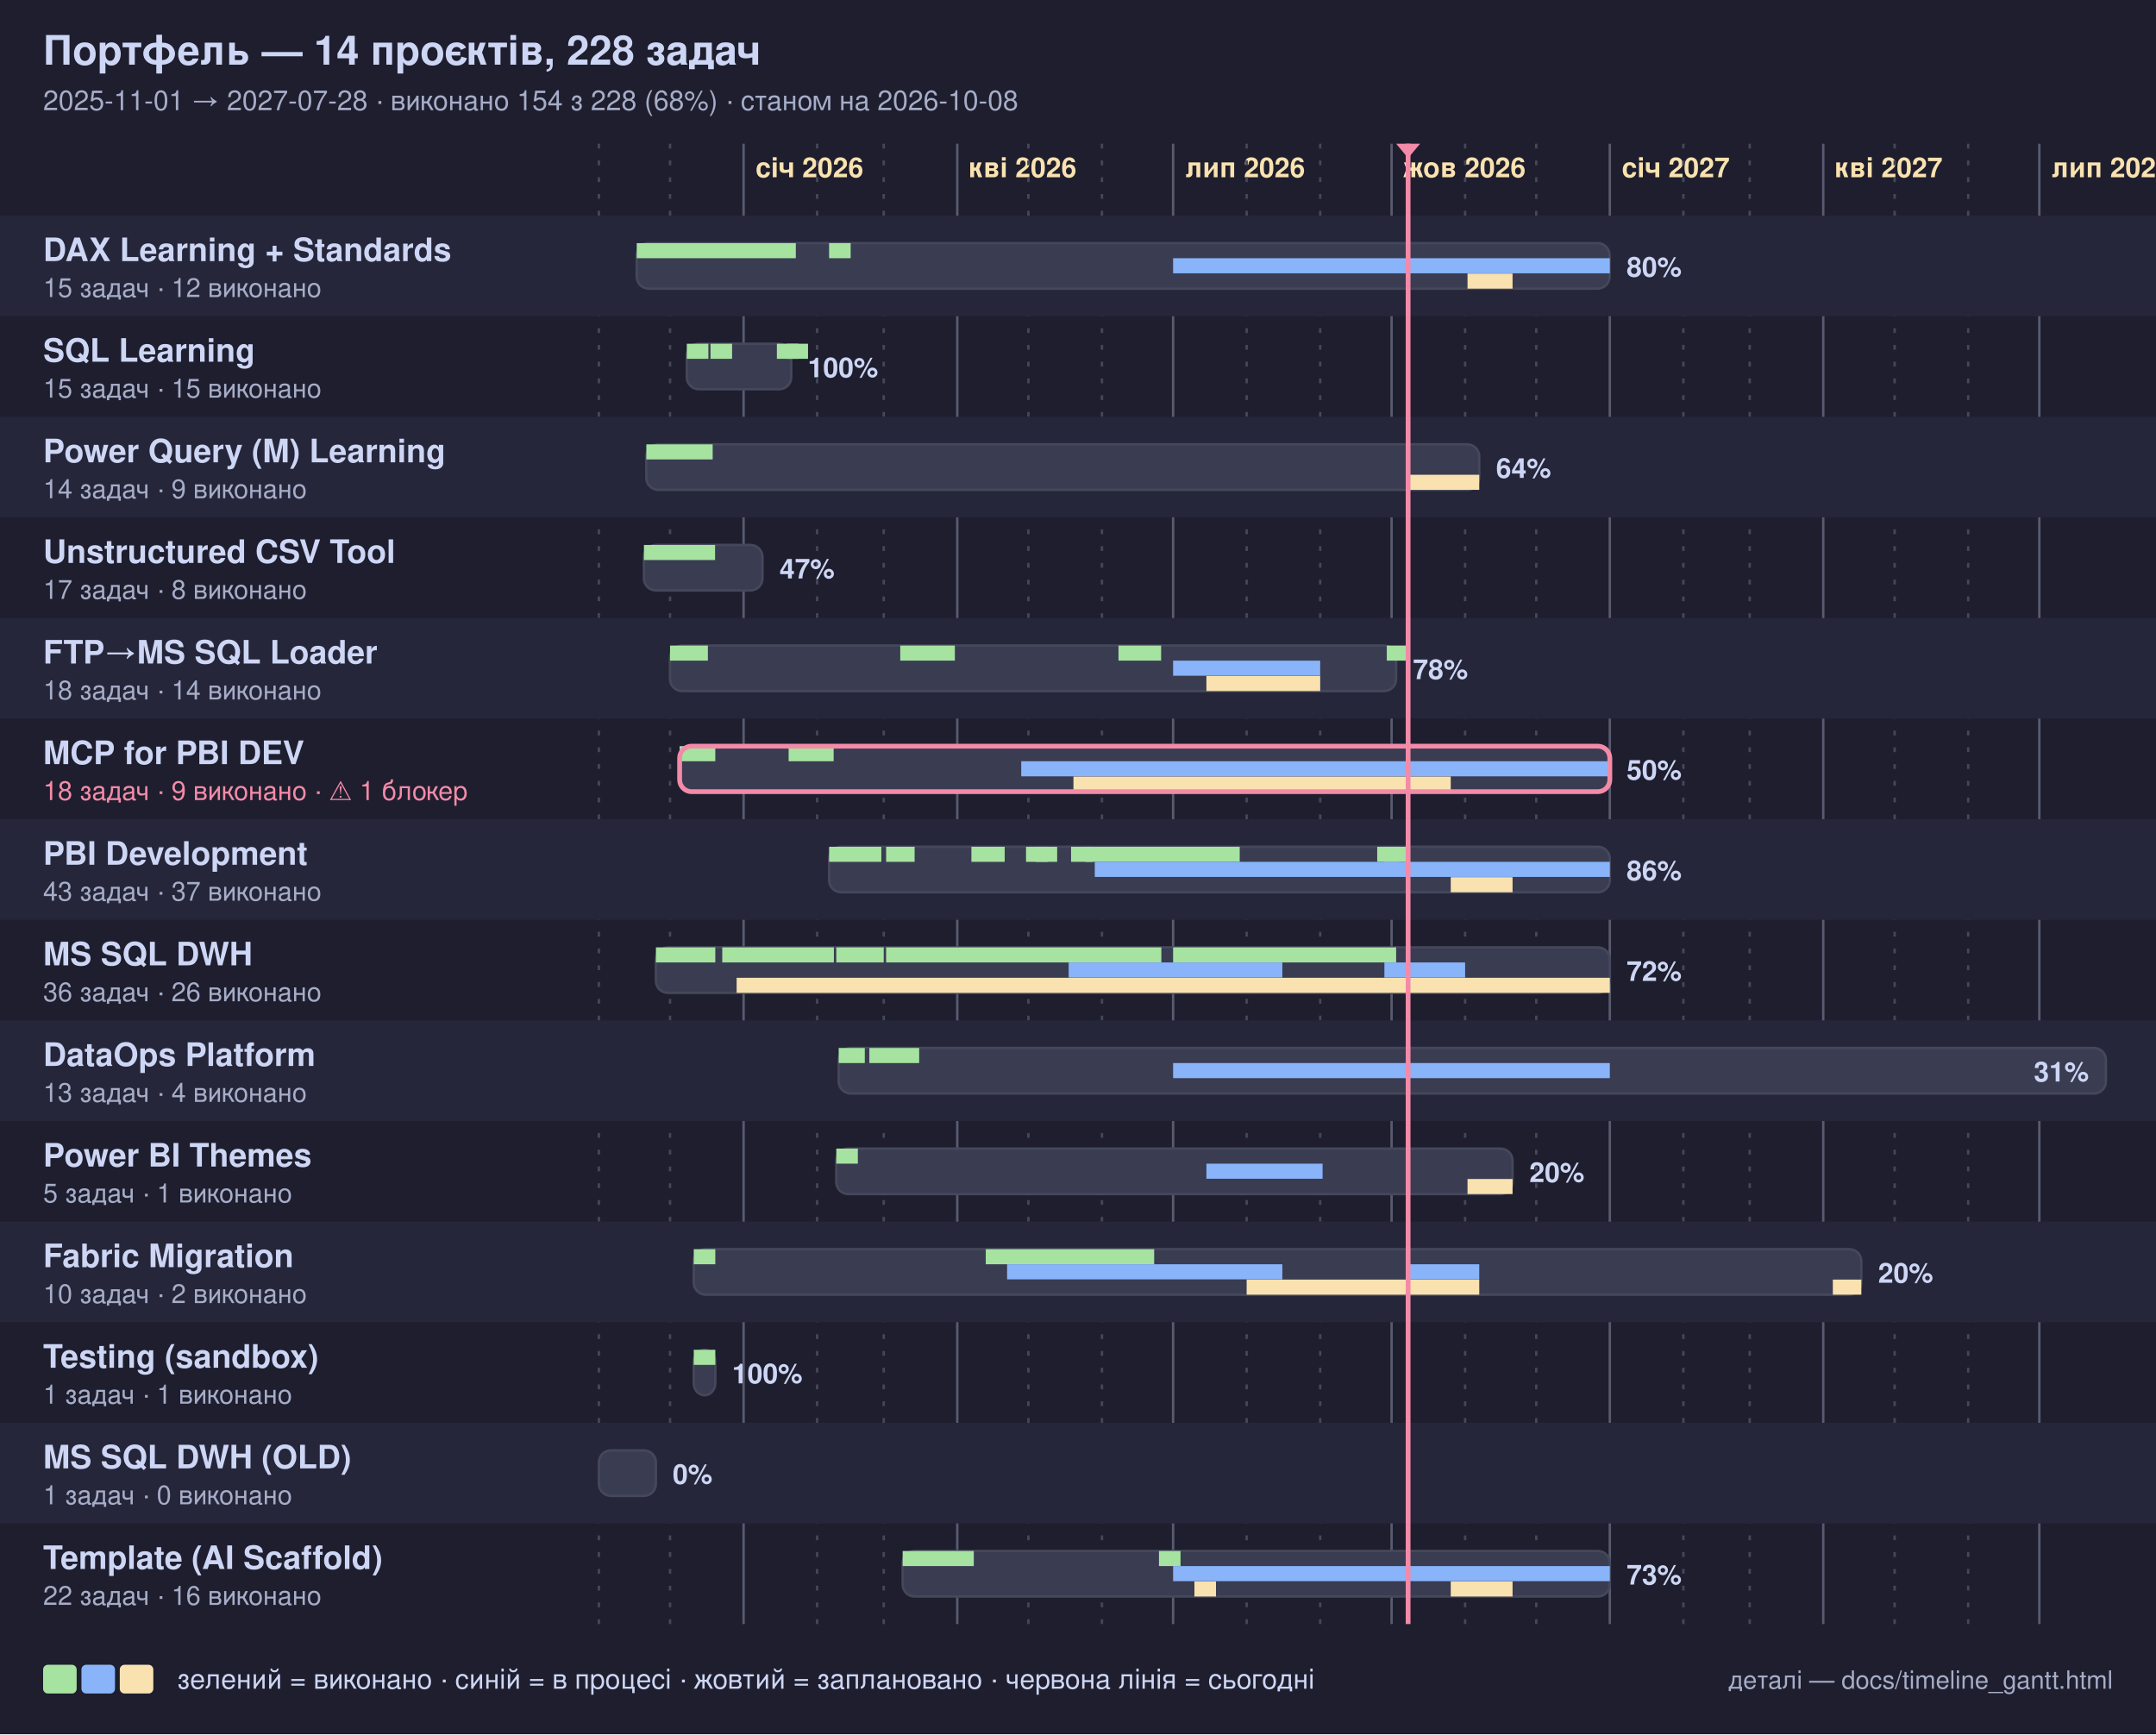
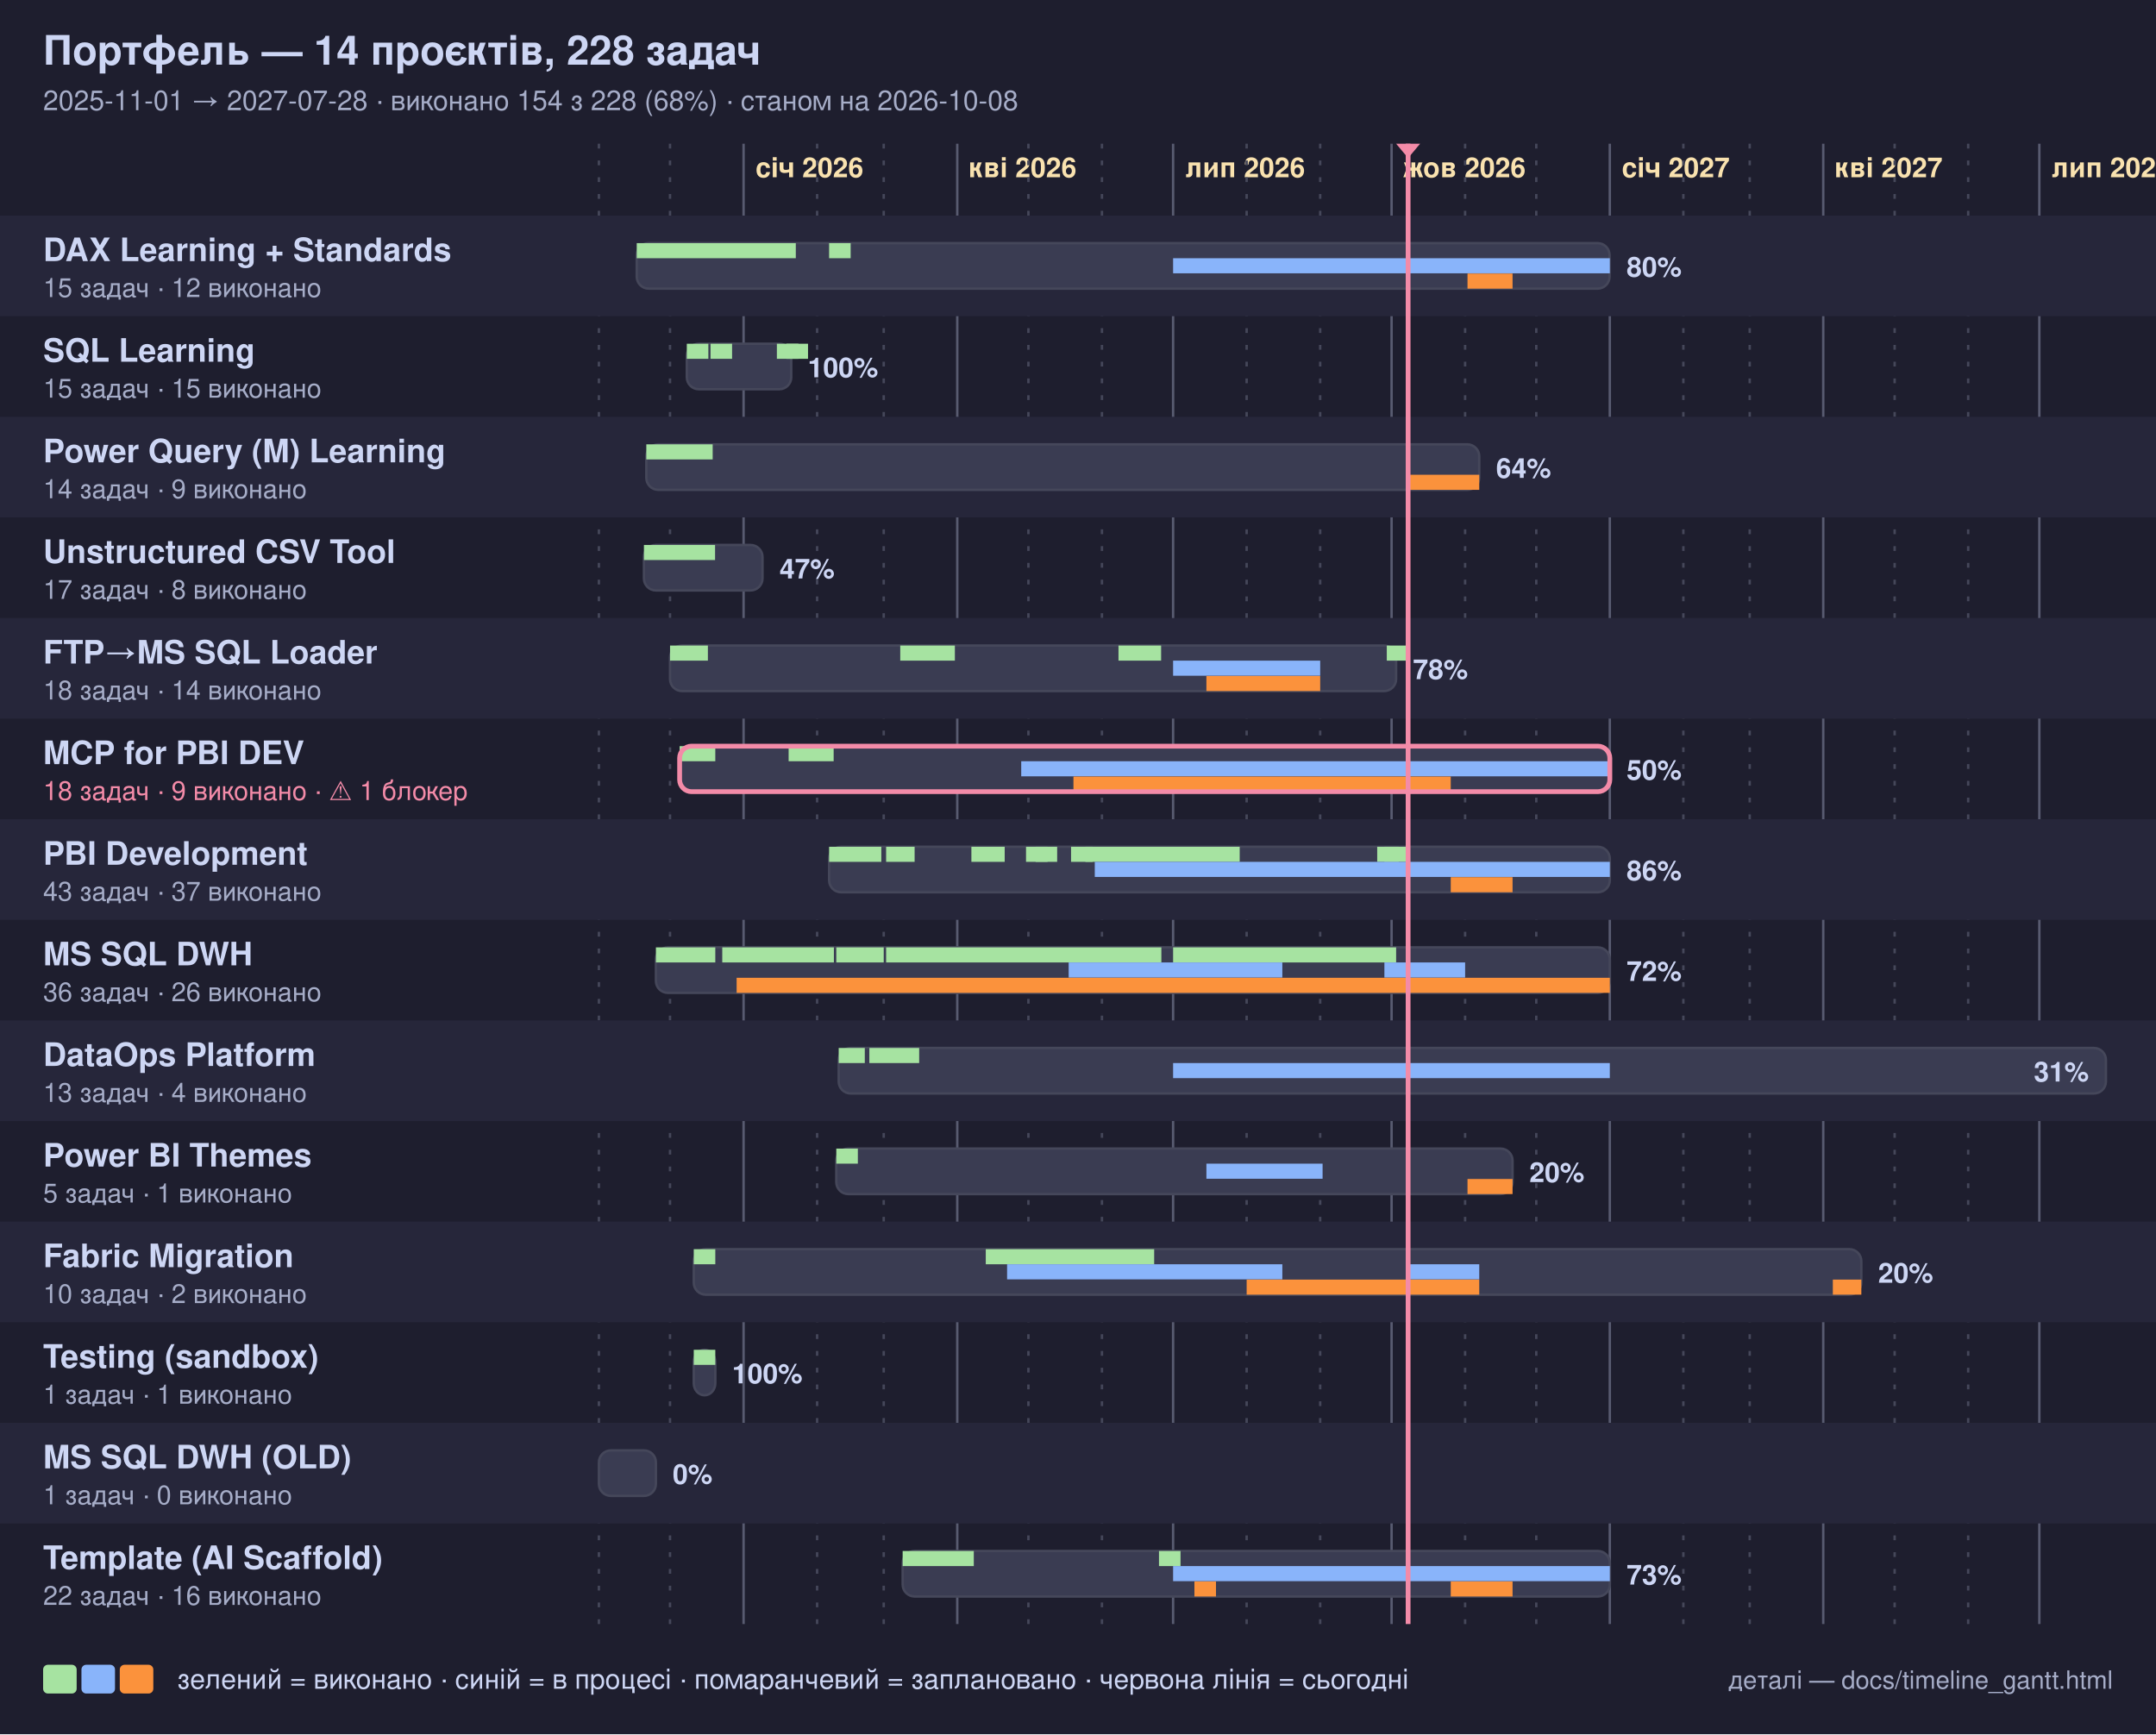
<svg xmlns="http://www.w3.org/2000/svg" width="900" height="724" viewBox="0 0 900 724" role="img" aria-label="Портфель — 14 проєктів, 228 задач" font-family="Segoe UI,Helvetica,Arial,sans-serif">
  <rect width="900" height="724" fill="#1e1e2e" />
  <text x="18" y="27" font-size="17" font-weight="700" fill="#cdd6f4">Портфель — 14 проєктів, 228 задач</text>
  <text x="18" y="46" font-size="11.5" fill="#a6adc8">2025-11-01 → 2027-07-28 · виконано 154 з 228 (68%) · станом на 2026-10-08</text>
  <line x1="250.0" y1="60.0" x2="250.0" y2="678.0" stroke="#45475a" stroke-width="1" stroke-dasharray="2 5" />
  <line x1="279.7" y1="60.0" x2="279.7" y2="678.0" stroke="#45475a" stroke-width="1" stroke-dasharray="2 5" />
  <line x1="310.4" y1="60.0" x2="310.4" y2="678.0" stroke="#585b70" stroke-width="1" />
  <text x="315.4" y="74.0" font-size="11.5" font-weight="600" fill="#f9e2af">січ 2026</text>
  <line x1="341.1" y1="60.0" x2="341.1" y2="678.0" stroke="#45475a" stroke-width="1" stroke-dasharray="2 5" />
  <line x1="368.9" y1="60.0" x2="368.9" y2="678.0" stroke="#45475a" stroke-width="1" stroke-dasharray="2 5" />
  <line x1="399.6" y1="60.0" x2="399.6" y2="678.0" stroke="#585b70" stroke-width="1" />
  <text x="404.6" y="74.0" font-size="11.5" font-weight="600" fill="#f9e2af">кві 2026</text>
  <line x1="429.3" y1="60.0" x2="429.3" y2="678.0" stroke="#45475a" stroke-width="1" stroke-dasharray="2 5" />
  <line x1="460.0" y1="60.0" x2="460.0" y2="678.0" stroke="#45475a" stroke-width="1" stroke-dasharray="2 5" />
  <line x1="489.7" y1="60.0" x2="489.7" y2="678.0" stroke="#585b70" stroke-width="1" />
  <text x="494.7" y="74.0" font-size="11.5" font-weight="600" fill="#f9e2af">лип 2026</text>
  <line x1="520.4" y1="60.0" x2="520.4" y2="678.0" stroke="#45475a" stroke-width="1" stroke-dasharray="2 5" />
  <line x1="551.1" y1="60.0" x2="551.1" y2="678.0" stroke="#45475a" stroke-width="1" stroke-dasharray="2 5" />
  <line x1="580.9" y1="60.0" x2="580.9" y2="678.0" stroke="#585b70" stroke-width="1" />
  <text x="585.9" y="74.0" font-size="11.5" font-weight="600" fill="#f9e2af">жов 2026</text>
  <line x1="611.6" y1="60.0" x2="611.6" y2="678.0" stroke="#45475a" stroke-width="1" stroke-dasharray="2 5" />
  <line x1="641.3" y1="60.0" x2="641.3" y2="678.0" stroke="#45475a" stroke-width="1" stroke-dasharray="2 5" />
  <line x1="672.0" y1="60.0" x2="672.0" y2="678.0" stroke="#585b70" stroke-width="1" />
  <text x="677.0" y="74.0" font-size="11.5" font-weight="600" fill="#f9e2af">січ 2027</text>
  <line x1="702.7" y1="60.0" x2="702.7" y2="678.0" stroke="#45475a" stroke-width="1" stroke-dasharray="2 5" />
  <line x1="730.4" y1="60.0" x2="730.4" y2="678.0" stroke="#45475a" stroke-width="1" stroke-dasharray="2 5" />
  <line x1="761.1" y1="60.0" x2="761.1" y2="678.0" stroke="#585b70" stroke-width="1" />
  <text x="766.1" y="74.0" font-size="11.5" font-weight="600" fill="#f9e2af">кві 2027</text>
  <line x1="790.9" y1="60.0" x2="790.9" y2="678.0" stroke="#45475a" stroke-width="1" stroke-dasharray="2 5" />
  <line x1="821.6" y1="60.0" x2="821.6" y2="678.0" stroke="#45475a" stroke-width="1" stroke-dasharray="2 5" />
  <line x1="851.3" y1="60.0" x2="851.3" y2="678.0" stroke="#585b70" stroke-width="1" />
  <text x="856.3" y="74.0" font-size="11.5" font-weight="600" fill="#f9e2af">лип 2027</text>
  <rect x="0" y="90.0" width="900" height="42" fill="#26263a" />
  <text x="18" y="109.0" font-size="13.5" font-weight="600" fill="#cdd6f4">DAX Learning + Standards</text>
  <text x="18" y="124.0" font-size="11" fill="#a6adc8">15 задач · 12 виконано</text>
  <rect x="265.8" y="101.5" width="406.1" height="19" rx="5" fill="#3a3c52" stroke="#45475a" stroke-width="1" />
  <rect x="265.8" y="101.5" width="66.4" height="6.3" fill="#a6e3a1" />
  <rect x="346.1" y="101.5" width="9.0" height="6.3" fill="#a6e3a1" />
  <rect x="489.7" y="107.8" width="182.3" height="6.3" fill="#89b4fa" />
-   <rect x="612.6" y="114.2" width="18.8" height="6.3" fill="#f9e2af" />
+   <rect x="612.6" y="114.2" width="18.8" height="6.3" fill="#fb923c" />
  <text x="679.0" y="115.5" font-size="11.5" font-weight="600" fill="#cdd6f4">80%</text>
  <text x="18" y="151.0" font-size="13.5" font-weight="600" fill="#cdd6f4">SQL Learning</text>
  <text x="18" y="166.0" font-size="11" fill="#a6adc8">15 задач · 15 виконано</text>
  <rect x="286.7" y="143.5" width="43.6" height="19" rx="5" fill="#3a3c52" stroke="#45475a" stroke-width="1" />
  <rect x="286.7" y="143.5" width="9.0" height="6.3" fill="#a6e3a1" />
  <rect x="296.6" y="143.5" width="9.0" height="6.3" fill="#a6e3a1" />
  <rect x="324.3" y="143.5" width="9.0" height="6.3" fill="#a6e3a1" />
  <rect x="328.3" y="143.5" width="9.0" height="6.3" fill="#a6e3a1" />
  <text x="337.2" y="157.5" font-size="11.5" font-weight="600" fill="#cdd6f4">100%</text>
  <rect x="0" y="174.0" width="900" height="42" fill="#26263a" />
  <text x="18" y="193.0" font-size="13.5" font-weight="600" fill="#cdd6f4">Power Query (M) Learning</text>
  <text x="18" y="208.0" font-size="11" fill="#a6adc8">14 задач · 9 виконано</text>
  <rect x="269.8" y="185.5" width="347.7" height="19" rx="5" fill="#3a3c52" stroke="#45475a" stroke-width="1" />
  <rect x="269.8" y="185.5" width="27.7" height="6.3" fill="#a6e3a1" />
-   <rect x="587.8" y="198.2" width="29.7" height="6.3" fill="#f9e2af" />
+   <rect x="587.8" y="198.2" width="29.7" height="6.3" fill="#fb923c" />
  <text x="624.5" y="199.5" font-size="11.5" font-weight="600" fill="#cdd6f4">64%</text>
  <text x="18" y="235.0" font-size="13.5" font-weight="600" fill="#cdd6f4">Unstructured CSV Tool</text>
  <text x="18" y="250.0" font-size="11" fill="#a6adc8">17 задач · 8 виконано</text>
  <rect x="268.8" y="227.5" width="49.5" height="19" rx="5" fill="#3a3c52" stroke="#45475a" stroke-width="1" />
  <rect x="268.8" y="227.5" width="29.7" height="6.3" fill="#a6e3a1" />
  <text x="325.4" y="241.5" font-size="11.5" font-weight="600" fill="#cdd6f4">47%</text>
  <rect x="0" y="258.0" width="900" height="42" fill="#26263a" />
  <text x="18" y="277.0" font-size="13.5" font-weight="600" fill="#cdd6f4">FTP→MS SQL Loader</text>
  <text x="18" y="292.0" font-size="11" fill="#a6adc8">18 задач · 14 виконано</text>
  <rect x="279.7" y="269.5" width="303.1" height="19" rx="5" fill="#3a3c52" stroke="#45475a" stroke-width="1" />
  <rect x="279.7" y="269.5" width="15.8" height="6.3" fill="#a6e3a1" />
  <rect x="375.8" y="269.5" width="22.8" height="6.3" fill="#a6e3a1" />
  <rect x="466.9" y="269.5" width="17.8" height="6.3" fill="#a6e3a1" />
  <rect x="578.9" y="269.5" width="9.0" height="6.3" fill="#a6e3a1" />
  <rect x="489.7" y="275.8" width="61.4" height="6.3" fill="#89b4fa" />
-   <rect x="503.6" y="282.2" width="47.5" height="6.3" fill="#f9e2af" />
+   <rect x="503.6" y="282.2" width="47.5" height="6.3" fill="#fb923c" />
  <text x="589.8" y="283.5" font-size="11.5" font-weight="600" fill="#cdd6f4">78%</text>
  <text x="18" y="319.0" font-size="13.5" font-weight="600" fill="#cdd6f4">MCP for PBI DEV</text>
  <text x="18" y="334.0" font-size="11" fill="#f38ba8">18 задач · 9 виконано · ⚠ 1 блокер</text>
  <rect x="283.7" y="311.5" width="388.3" height="19" rx="5" fill="#3a3c52" stroke="#45475a" stroke-width="1" />
  <rect x="283.7" y="311.5" width="14.9" height="6.3" fill="#a6e3a1" />
  <rect x="329.2" y="311.5" width="18.8" height="6.3" fill="#a6e3a1" />
  <rect x="426.3" y="317.8" width="245.7" height="6.3" fill="#89b4fa" />
-   <rect x="448.1" y="324.2" width="157.5" height="6.3" fill="#f9e2af" />
+   <rect x="448.1" y="324.2" width="157.5" height="6.3" fill="#fb923c" />
  <rect x="283.7" y="311.5" width="388.3" height="19" rx="5" fill="none" stroke="#f38ba8" stroke-width="2" />
  <text x="679.0" y="325.5" font-size="11.5" font-weight="600" fill="#cdd6f4">50%</text>
  <rect x="0" y="342.0" width="900" height="42" fill="#26263a" />
  <text x="18" y="361.0" font-size="13.5" font-weight="600" fill="#cdd6f4">PBI Development</text>
  <text x="18" y="376.0" font-size="11" fill="#a6adc8">43 задач · 37 виконано</text>
  <rect x="346.1" y="353.5" width="325.9" height="19" rx="5" fill="#3a3c52" stroke="#45475a" stroke-width="1" />
  <rect x="346.1" y="353.5" width="21.8" height="6.3" fill="#a6e3a1" />
  <rect x="369.9" y="353.5" width="11.9" height="6.3" fill="#a6e3a1" />
  <rect x="405.5" y="353.5" width="13.9" height="6.3" fill="#a6e3a1" />
  <rect x="428.3" y="353.5" width="9.0" height="6.3" fill="#a6e3a1" />
  <rect x="432.3" y="353.5" width="9.0" height="6.3" fill="#a6e3a1" />
  <rect x="447.1" y="353.5" width="9.0" height="6.3" fill="#a6e3a1" />
  <rect x="453.1" y="353.5" width="64.4" height="6.3" fill="#a6e3a1" />
  <rect x="574.9" y="353.5" width="9.0" height="6.3" fill="#a6e3a1" />
  <rect x="577.9" y="353.5" width="9.0" height="6.3" fill="#a6e3a1" />
  <rect x="457.0" y="359.8" width="215.0" height="6.3" fill="#89b4fa" />
-   <rect x="605.6" y="366.2" width="25.8" height="6.3" fill="#f9e2af" />
+   <rect x="605.6" y="366.2" width="25.8" height="6.3" fill="#fb923c" />
  <text x="679.0" y="367.5" font-size="11.5" font-weight="600" fill="#cdd6f4">86%</text>
  <text x="18" y="403.0" font-size="13.5" font-weight="600" fill="#cdd6f4">MS SQL DWH</text>
  <text x="18" y="418.0" font-size="11" fill="#a6adc8">36 задач · 26 виконано</text>
  <rect x="273.8" y="395.5" width="398.2" height="19" rx="5" fill="#3a3c52" stroke="#45475a" stroke-width="1" />
  <rect x="273.8" y="395.5" width="24.8" height="6.3" fill="#a6e3a1" />
  <rect x="301.5" y="395.5" width="46.6" height="6.3" fill="#a6e3a1" />
  <rect x="349.1" y="395.5" width="19.8" height="6.3" fill="#a6e3a1" />
  <rect x="369.9" y="395.5" width="114.9" height="6.3" fill="#a6e3a1" />
  <rect x="489.7" y="395.5" width="93.1" height="6.3" fill="#a6e3a1" />
  <rect x="446.1" y="401.8" width="89.2" height="6.3" fill="#89b4fa" />
  <rect x="577.9" y="401.8" width="33.7" height="6.3" fill="#89b4fa" />
-   <rect x="307.5" y="408.2" width="364.5" height="6.3" fill="#f9e2af" />
+   <rect x="307.5" y="408.2" width="364.5" height="6.3" fill="#fb923c" />
  <text x="679.0" y="409.5" font-size="11.5" font-weight="600" fill="#cdd6f4">72%</text>
  <rect x="0" y="426.0" width="900" height="42" fill="#26263a" />
  <text x="18" y="445.0" font-size="13.5" font-weight="600" fill="#cdd6f4">DataOps Platform</text>
  <text x="18" y="460.0" font-size="11" fill="#a6adc8">13 задач · 4 виконано</text>
  <rect x="350.1" y="437.5" width="529.0" height="19" rx="5" fill="#3a3c52" stroke="#45475a" stroke-width="1" />
  <rect x="350.1" y="437.5" width="10.9" height="6.3" fill="#a6e3a1" />
  <rect x="362.9" y="437.5" width="20.8" height="6.3" fill="#a6e3a1" />
  <rect x="489.7" y="443.8" width="182.3" height="6.3" fill="#89b4fa" />
  <text x="872.0" y="451.5" text-anchor="end" font-size="11.5" font-weight="700" fill="#cdd6f4">31%</text>
  <text x="18" y="487.0" font-size="13.5" font-weight="600" fill="#cdd6f4">Power BI Themes</text>
  <text x="18" y="502.0" font-size="11" fill="#a6adc8">5 задач · 1 виконано</text>
  <rect x="349.1" y="479.5" width="282.3" height="19" rx="5" fill="#3a3c52" stroke="#45475a" stroke-width="1" />
  <rect x="349.1" y="479.5" width="9.0" height="6.3" fill="#a6e3a1" />
  <rect x="503.6" y="485.8" width="48.5" height="6.3" fill="#89b4fa" />
-   <rect x="612.6" y="492.2" width="18.8" height="6.3" fill="#f9e2af" />
+   <rect x="612.6" y="492.2" width="18.8" height="6.3" fill="#fb923c" />
  <text x="638.4" y="493.5" font-size="11.5" font-weight="600" fill="#cdd6f4">20%</text>
  <rect x="0" y="510.0" width="900" height="42" fill="#26263a" />
  <text x="18" y="529.0" font-size="13.5" font-weight="600" fill="#cdd6f4">Fabric Migration</text>
  <text x="18" y="544.0" font-size="11" fill="#a6adc8">10 задач · 2 виконано</text>
  <rect x="289.6" y="521.5" width="487.4" height="19" rx="5" fill="#3a3c52" stroke="#45475a" stroke-width="1" />
  <rect x="289.6" y="521.5" width="9.0" height="6.3" fill="#a6e3a1" />
  <rect x="411.5" y="521.5" width="70.3" height="6.3" fill="#a6e3a1" />
  <rect x="420.4" y="527.8" width="114.9" height="6.3" fill="#89b4fa" />
  <rect x="587.8" y="527.8" width="29.7" height="6.3" fill="#89b4fa" />
-   <rect x="520.4" y="534.2" width="97.1" height="6.3" fill="#f9e2af" />
-   <rect x="765.1" y="534.2" width="11.9" height="6.3" fill="#f9e2af" />
+   <rect x="520.4" y="534.2" width="97.1" height="6.3" fill="#fb923c" />
+   <rect x="765.1" y="534.2" width="11.9" height="6.3" fill="#fb923c" />
  <text x="784.0" y="535.5" font-size="11.5" font-weight="600" fill="#cdd6f4">20%</text>
  <text x="18" y="571.0" font-size="13.5" font-weight="600" fill="#cdd6f4">Testing (sandbox)</text>
  <text x="18" y="586.0" font-size="11" fill="#a6adc8">1 задач · 1 виконано</text>
  <rect x="289.6" y="563.5" width="9.0" height="19" rx="5" fill="#3a3c52" stroke="#45475a" stroke-width="1" />
  <rect x="289.6" y="563.5" width="9.0" height="6.3" fill="#a6e3a1" />
  <text x="305.6" y="577.5" font-size="11.5" font-weight="600" fill="#cdd6f4">100%</text>
  <rect x="0" y="594.0" width="900" height="42" fill="#26263a" />
  <text x="18" y="613.0" font-size="13.5" font-weight="600" fill="#cdd6f4">MS SQL DWH (OLD)</text>
  <text x="18" y="628.0" font-size="11" fill="#a6adc8">1 задач · 0 виконано</text>
  <rect x="250.0" y="605.5" width="23.8" height="19" rx="5" fill="#3a3c52" stroke="#45475a" stroke-width="1" />
  <text x="280.8" y="619.5" font-size="11.5" font-weight="600" fill="#cdd6f4">0%</text>
  <text x="18" y="655.0" font-size="13.5" font-weight="600" fill="#cdd6f4">Template (AI Scaffold)</text>
  <text x="18" y="670.0" font-size="11" fill="#a6adc8">22 задач · 16 виконано</text>
  <rect x="376.8" y="647.5" width="295.2" height="19" rx="5" fill="#3a3c52" stroke="#45475a" stroke-width="1" />
  <rect x="376.8" y="647.5" width="29.7" height="6.3" fill="#a6e3a1" />
  <rect x="483.8" y="647.5" width="9.0" height="6.3" fill="#a6e3a1" />
  <rect x="489.7" y="653.8" width="182.3" height="6.3" fill="#89b4fa" />
-   <rect x="498.6" y="660.2" width="9.0" height="6.3" fill="#f9e2af" />
-   <rect x="605.6" y="660.2" width="25.8" height="6.3" fill="#f9e2af" />
+   <rect x="498.6" y="660.2" width="9.0" height="6.3" fill="#fb923c" />
+   <rect x="605.6" y="660.2" width="25.8" height="6.3" fill="#fb923c" />
  <text x="679.0" y="661.5" font-size="11.5" font-weight="600" fill="#cdd6f4">73%</text>
  <line x1="587.8" y1="60.0" x2="587.8" y2="678.0" stroke="#f38ba8" stroke-width="2" />
  <polygon points="582.8,60.0 592.8,60.0 587.8,66.0" fill="#f38ba8" />
  <rect x="18" y="695.0" width="14" height="12" rx="2" fill="#a6e3a1" />
  <rect x="34" y="695.0" width="14" height="12" rx="2" fill="#89b4fa" />
-   <rect x="50" y="695.0" width="14" height="12" rx="2" fill="#f9e2af" />
-   <text x="74" y="705.0" font-size="11.5" fill="#cdd6f4">зелений = виконано · синій = в процесі · жовтий = заплановано · червона лінія = сьогодні</text>
+   <rect x="50" y="695.0" width="14" height="12" rx="2" fill="#fb923c" />
+   <text x="74" y="705.0" font-size="11.5" fill="#cdd6f4">зелений = виконано · синій = в процесі · помаранчевий = заплановано · червона лінія = сьогодні</text>
  <text x="882" y="705.0" text-anchor="end" font-size="10.5" fill="#a6adc8">деталі — docs/timeline_gantt.html</text>
</svg>
